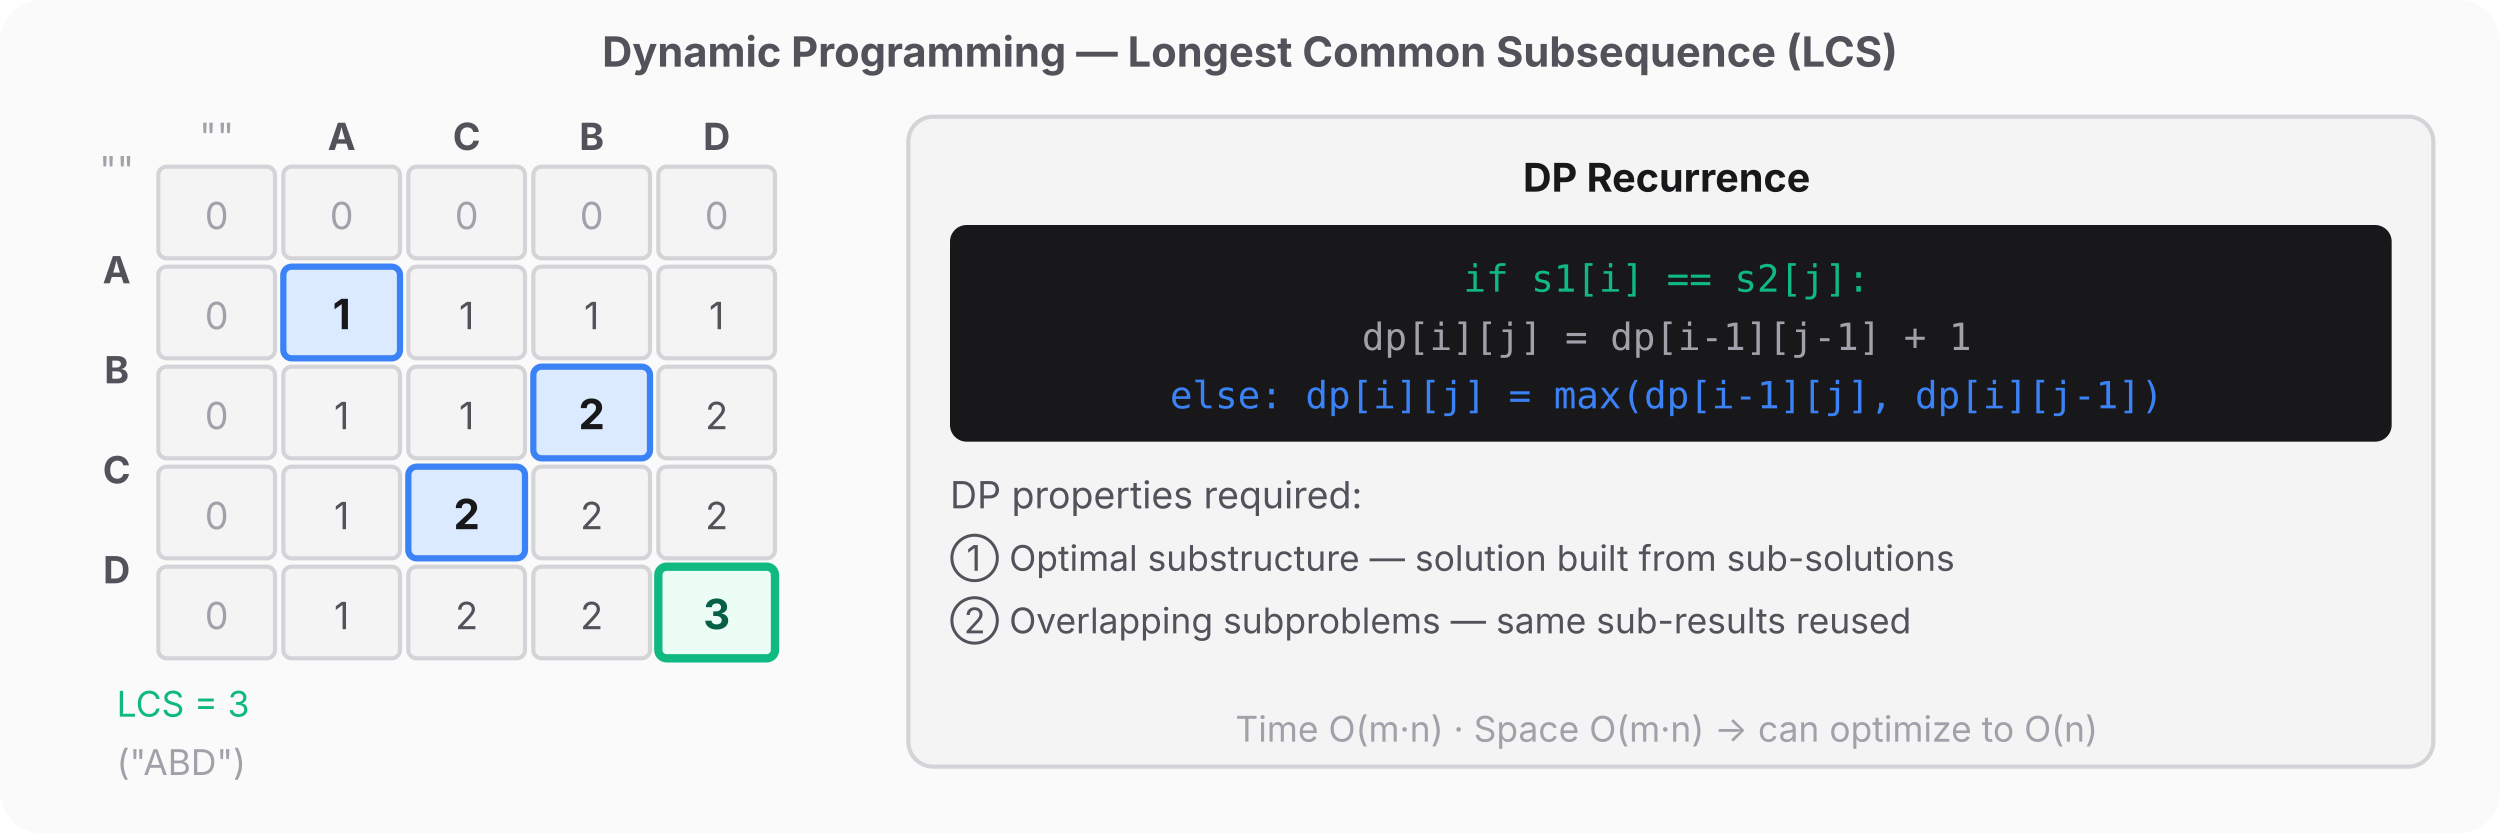
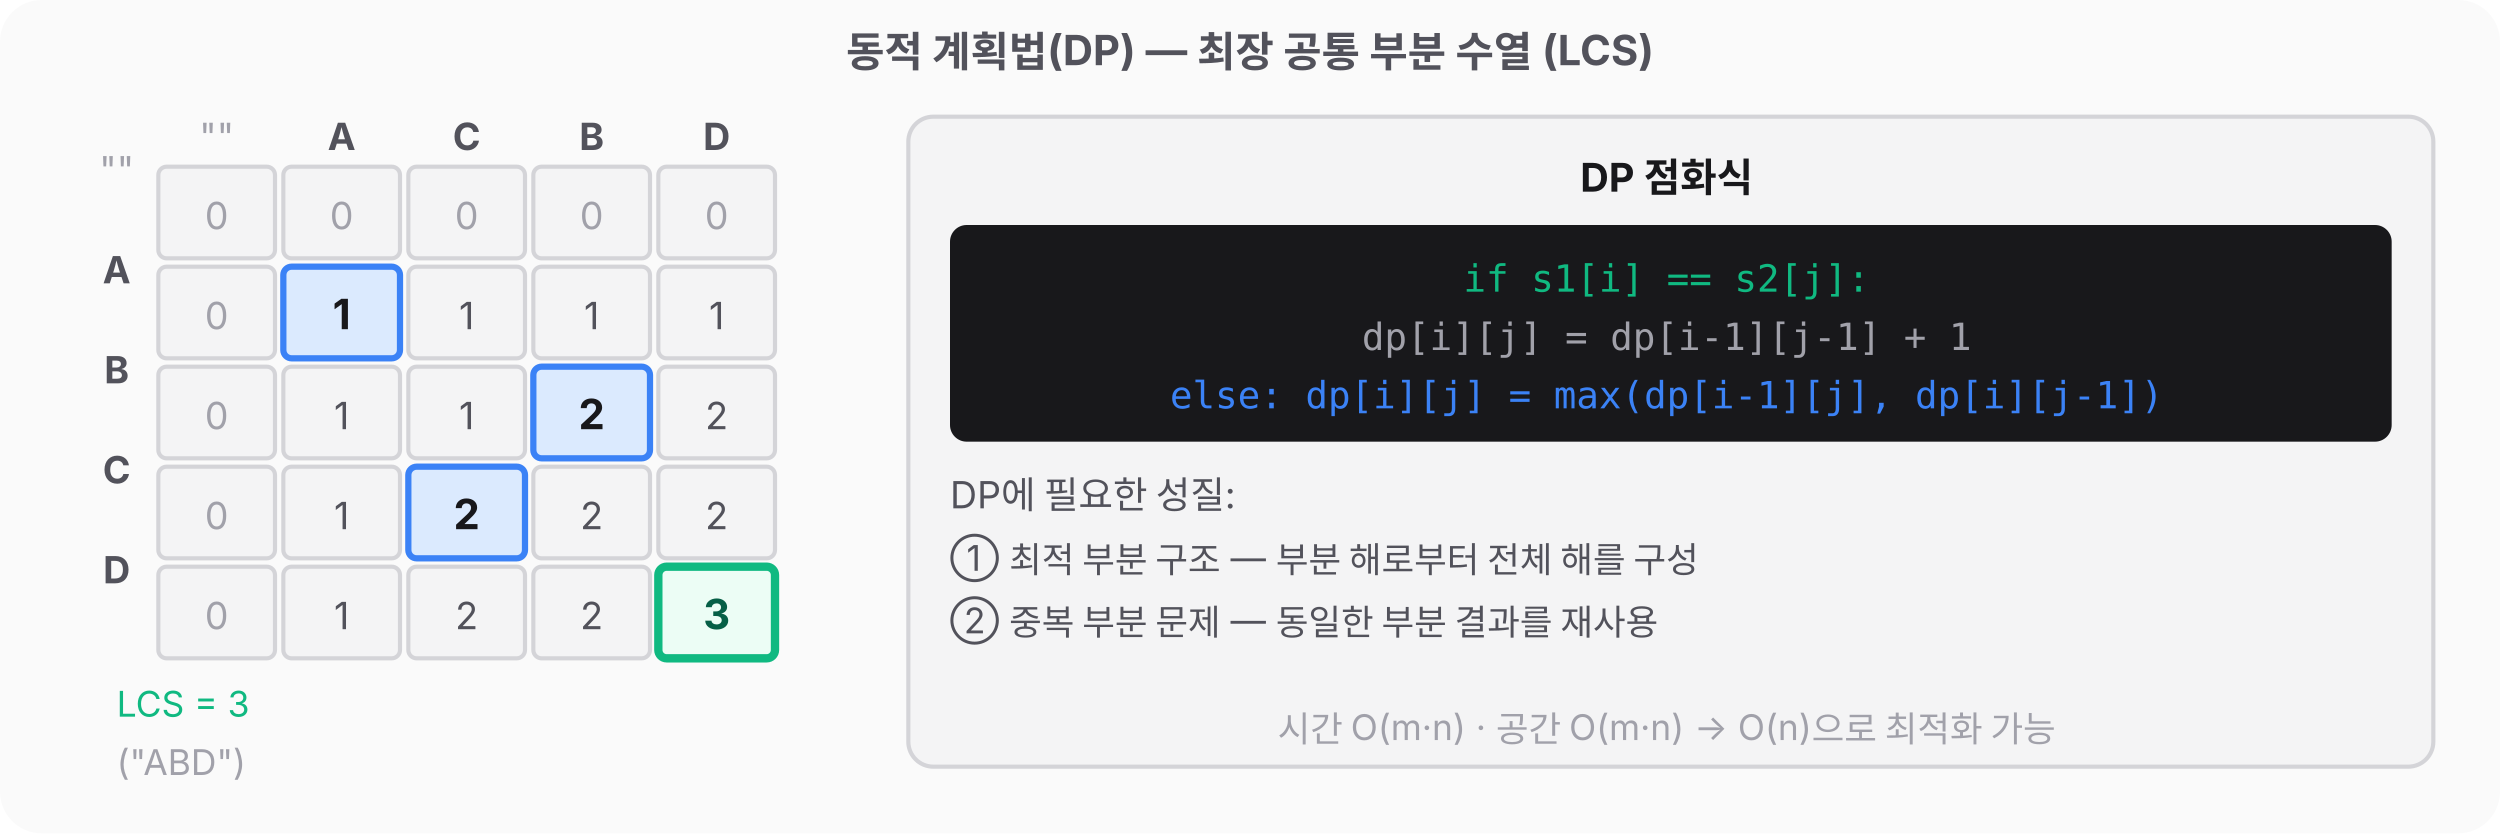
<svg xmlns="http://www.w3.org/2000/svg" viewBox="0 0 600 200" font-family="-apple-system, BlinkMacSystemFont, 'Segoe UI', sans-serif">
  <rect width="600" height="200" fill="#fafafa" rx="10" />
-   <text x="300" y="16" font-size="10" font-weight="700" fill="#52525b" text-anchor="middle">Dynamic Programming — Longest Common Subsequence (LCS)</text>
+   <text x="300" y="16" font-size="10" font-weight="700" fill="#52525b" text-anchor="middle">동적 계획법(DP) — 최장 공통 부분 수열 (LCS)</text>
  <text x="28" y="44" font-size="9" fill="#a1a1aa" text-anchor="middle">""</text>
  <text x="28" y="68" font-size="9" font-weight="700" fill="#52525b" text-anchor="middle">A</text>
  <text x="28" y="92" font-size="9" font-weight="700" fill="#52525b" text-anchor="middle">B</text>
  <text x="28" y="116" font-size="9" font-weight="700" fill="#52525b" text-anchor="middle">C</text>
  <text x="28" y="140" font-size="9" font-weight="700" fill="#52525b" text-anchor="middle">D</text>
  <text x="52" y="36" font-size="9" fill="#a1a1aa" text-anchor="middle">""</text>
  <text x="82" y="36" font-size="9" font-weight="700" fill="#52525b" text-anchor="middle">A</text>
  <text x="112" y="36" font-size="9" font-weight="700" fill="#52525b" text-anchor="middle">C</text>
  <text x="142" y="36" font-size="9" font-weight="700" fill="#52525b" text-anchor="middle">B</text>
  <text x="172" y="36" font-size="9" font-weight="700" fill="#52525b" text-anchor="middle">D</text>
  <rect x="38" y="40" width="28" height="22" rx="2" fill="#f4f4f5" stroke="#d4d4d8" stroke-width="1" />
  <text x="52" y="55" font-size="9" fill="#a1a1aa" text-anchor="middle">0</text>
  <rect x="68" y="40" width="28" height="22" rx="2" fill="#f4f4f5" stroke="#d4d4d8" stroke-width="1" />
  <text x="82" y="55" font-size="9" fill="#a1a1aa" text-anchor="middle">0</text>
  <rect x="98" y="40" width="28" height="22" rx="2" fill="#f4f4f5" stroke="#d4d4d8" stroke-width="1" />
  <text x="112" y="55" font-size="9" fill="#a1a1aa" text-anchor="middle">0</text>
  <rect x="128" y="40" width="28" height="22" rx="2" fill="#f4f4f5" stroke="#d4d4d8" stroke-width="1" />
  <text x="142" y="55" font-size="9" fill="#a1a1aa" text-anchor="middle">0</text>
  <rect x="158" y="40" width="28" height="22" rx="2" fill="#f4f4f5" stroke="#d4d4d8" stroke-width="1" />
  <text x="172" y="55" font-size="9" fill="#a1a1aa" text-anchor="middle">0</text>
  <rect x="38" y="64" width="28" height="22" rx="2" fill="#f4f4f5" stroke="#d4d4d8" stroke-width="1" />
  <text x="52" y="79" font-size="9" fill="#a1a1aa" text-anchor="middle">0</text>
  <rect x="68" y="64" width="28" height="22" rx="2" fill="#dbeafe" stroke="#3b82f6" stroke-width="1.5" />
  <text x="82" y="79" font-size="10" font-weight="700" fill="#18181b" text-anchor="middle">1</text>
  <rect x="98" y="64" width="28" height="22" rx="2" fill="#f4f4f5" stroke="#d4d4d8" stroke-width="1" />
  <text x="112" y="79" font-size="9" fill="#52525b" text-anchor="middle">1</text>
  <rect x="128" y="64" width="28" height="22" rx="2" fill="#f4f4f5" stroke="#d4d4d8" stroke-width="1" />
  <text x="142" y="79" font-size="9" fill="#52525b" text-anchor="middle">1</text>
  <rect x="158" y="64" width="28" height="22" rx="2" fill="#f4f4f5" stroke="#d4d4d8" stroke-width="1" />
  <text x="172" y="79" font-size="9" fill="#52525b" text-anchor="middle">1</text>
  <rect x="38" y="88" width="28" height="22" rx="2" fill="#f4f4f5" stroke="#d4d4d8" stroke-width="1" />
  <text x="52" y="103" font-size="9" fill="#a1a1aa" text-anchor="middle">0</text>
  <rect x="68" y="88" width="28" height="22" rx="2" fill="#f4f4f5" stroke="#d4d4d8" stroke-width="1" />
  <text x="82" y="103" font-size="9" fill="#52525b" text-anchor="middle">1</text>
  <rect x="98" y="88" width="28" height="22" rx="2" fill="#f4f4f5" stroke="#d4d4d8" stroke-width="1" />
  <text x="112" y="103" font-size="9" fill="#52525b" text-anchor="middle">1</text>
  <rect x="128" y="88" width="28" height="22" rx="2" fill="#dbeafe" stroke="#3b82f6" stroke-width="1.5" />
  <text x="142" y="103" font-size="10" font-weight="700" fill="#18181b" text-anchor="middle">2</text>
  <rect x="158" y="88" width="28" height="22" rx="2" fill="#f4f4f5" stroke="#d4d4d8" stroke-width="1" />
  <text x="172" y="103" font-size="9" fill="#52525b" text-anchor="middle">2</text>
  <rect x="38" y="112" width="28" height="22" rx="2" fill="#f4f4f5" stroke="#d4d4d8" stroke-width="1" />
  <text x="52" y="127" font-size="9" fill="#a1a1aa" text-anchor="middle">0</text>
  <rect x="68" y="112" width="28" height="22" rx="2" fill="#f4f4f5" stroke="#d4d4d8" stroke-width="1" />
  <text x="82" y="127" font-size="9" fill="#52525b" text-anchor="middle">1</text>
  <rect x="98" y="112" width="28" height="22" rx="2" fill="#dbeafe" stroke="#3b82f6" stroke-width="1.5" />
  <text x="112" y="127" font-size="10" font-weight="700" fill="#18181b" text-anchor="middle">2</text>
  <rect x="128" y="112" width="28" height="22" rx="2" fill="#f4f4f5" stroke="#d4d4d8" stroke-width="1" />
  <text x="142" y="127" font-size="9" fill="#52525b" text-anchor="middle">2</text>
  <rect x="158" y="112" width="28" height="22" rx="2" fill="#f4f4f5" stroke="#d4d4d8" stroke-width="1" />
  <text x="172" y="127" font-size="9" fill="#52525b" text-anchor="middle">2</text>
  <rect x="38" y="136" width="28" height="22" rx="2" fill="#f4f4f5" stroke="#d4d4d8" stroke-width="1" />
  <text x="52" y="151" font-size="9" fill="#a1a1aa" text-anchor="middle">0</text>
  <rect x="68" y="136" width="28" height="22" rx="2" fill="#f4f4f5" stroke="#d4d4d8" stroke-width="1" />
  <text x="82" y="151" font-size="9" fill="#52525b" text-anchor="middle">1</text>
  <rect x="98" y="136" width="28" height="22" rx="2" fill="#f4f4f5" stroke="#d4d4d8" stroke-width="1" />
  <text x="112" y="151" font-size="9" fill="#52525b" text-anchor="middle">2</text>
  <rect x="128" y="136" width="28" height="22" rx="2" fill="#f4f4f5" stroke="#d4d4d8" stroke-width="1" />
  <text x="142" y="151" font-size="9" fill="#52525b" text-anchor="middle">2</text>
  <rect x="158" y="136" width="28" height="22" rx="2" fill="#ecfdf5" stroke="#10b981" stroke-width="2" />
  <text x="172" y="151" font-size="10" font-weight="700" fill="#065f46" text-anchor="middle">3</text>
  <text x="28" y="172" font-size="8.5" fill="#10b981">LCS = 3</text>
  <text x="28" y="186" font-size="8.5" fill="#a1a1aa">("ABD")</text>
  <rect x="218" y="28" width="366" height="156" rx="6" fill="#f4f4f5" stroke="#d4d4d8" stroke-width="1" />
-   <text x="400" y="46" font-size="9.5" font-weight="700" fill="#18181b" text-anchor="middle">DP Recurrence</text>
+   <text x="400" y="46" font-size="9.5" font-weight="700" fill="#18181b" text-anchor="middle">DP 점화식</text>
  <rect x="228" y="54" width="346" height="52" rx="4" fill="#18181b" />
  <text x="400" y="70" font-size="9" fill="#10b981" text-anchor="middle" font-family="monospace">if s1[i] == s2[j]:</text>
  <text x="400" y="84" font-size="9" fill="#a1a1aa" text-anchor="middle" font-family="monospace">  dp[i][j] = dp[i-1][j-1] + 1</text>
  <text x="400" y="98" font-size="9" fill="#3b82f6" text-anchor="middle" font-family="monospace">else:  dp[i][j] = max(dp[i-1][j], dp[i][j-1])</text>
-   <text x="228" y="122" font-size="9" fill="#52525b">DP properties required:</text>
-   <text x="228" y="137" font-size="8.5" fill="#52525b">① Optimal substructure — solution built from sub-solutions</text>
-   <text x="228" y="152" font-size="8.5" fill="#52525b">② Overlapping subproblems — same sub-results reused</text>
-   <text x="400" y="178" font-size="8.5" fill="#a1a1aa" text-anchor="middle">Time O(m·n) · Space O(m·n) → can optimize to O(n)</text>
+   <text x="228" y="122" font-size="9" fill="#52525b">DP에 필요한 성질:</text>
+   <text x="228" y="137" font-size="8.5" fill="#52525b">① 최적 부분 구조 — 부분 해로부터 전체 해를 구성</text>
+   <text x="228" y="152" font-size="8.5" fill="#52525b">② 중복 부분 문제 — 동일한 부분 결과를 재사용</text>
+   <text x="400" y="178" font-size="8.5" fill="#a1a1aa" text-anchor="middle">시간 O(m·n) · 공간 O(m·n) → O(n)으로 최적화 가능</text>
</svg>
